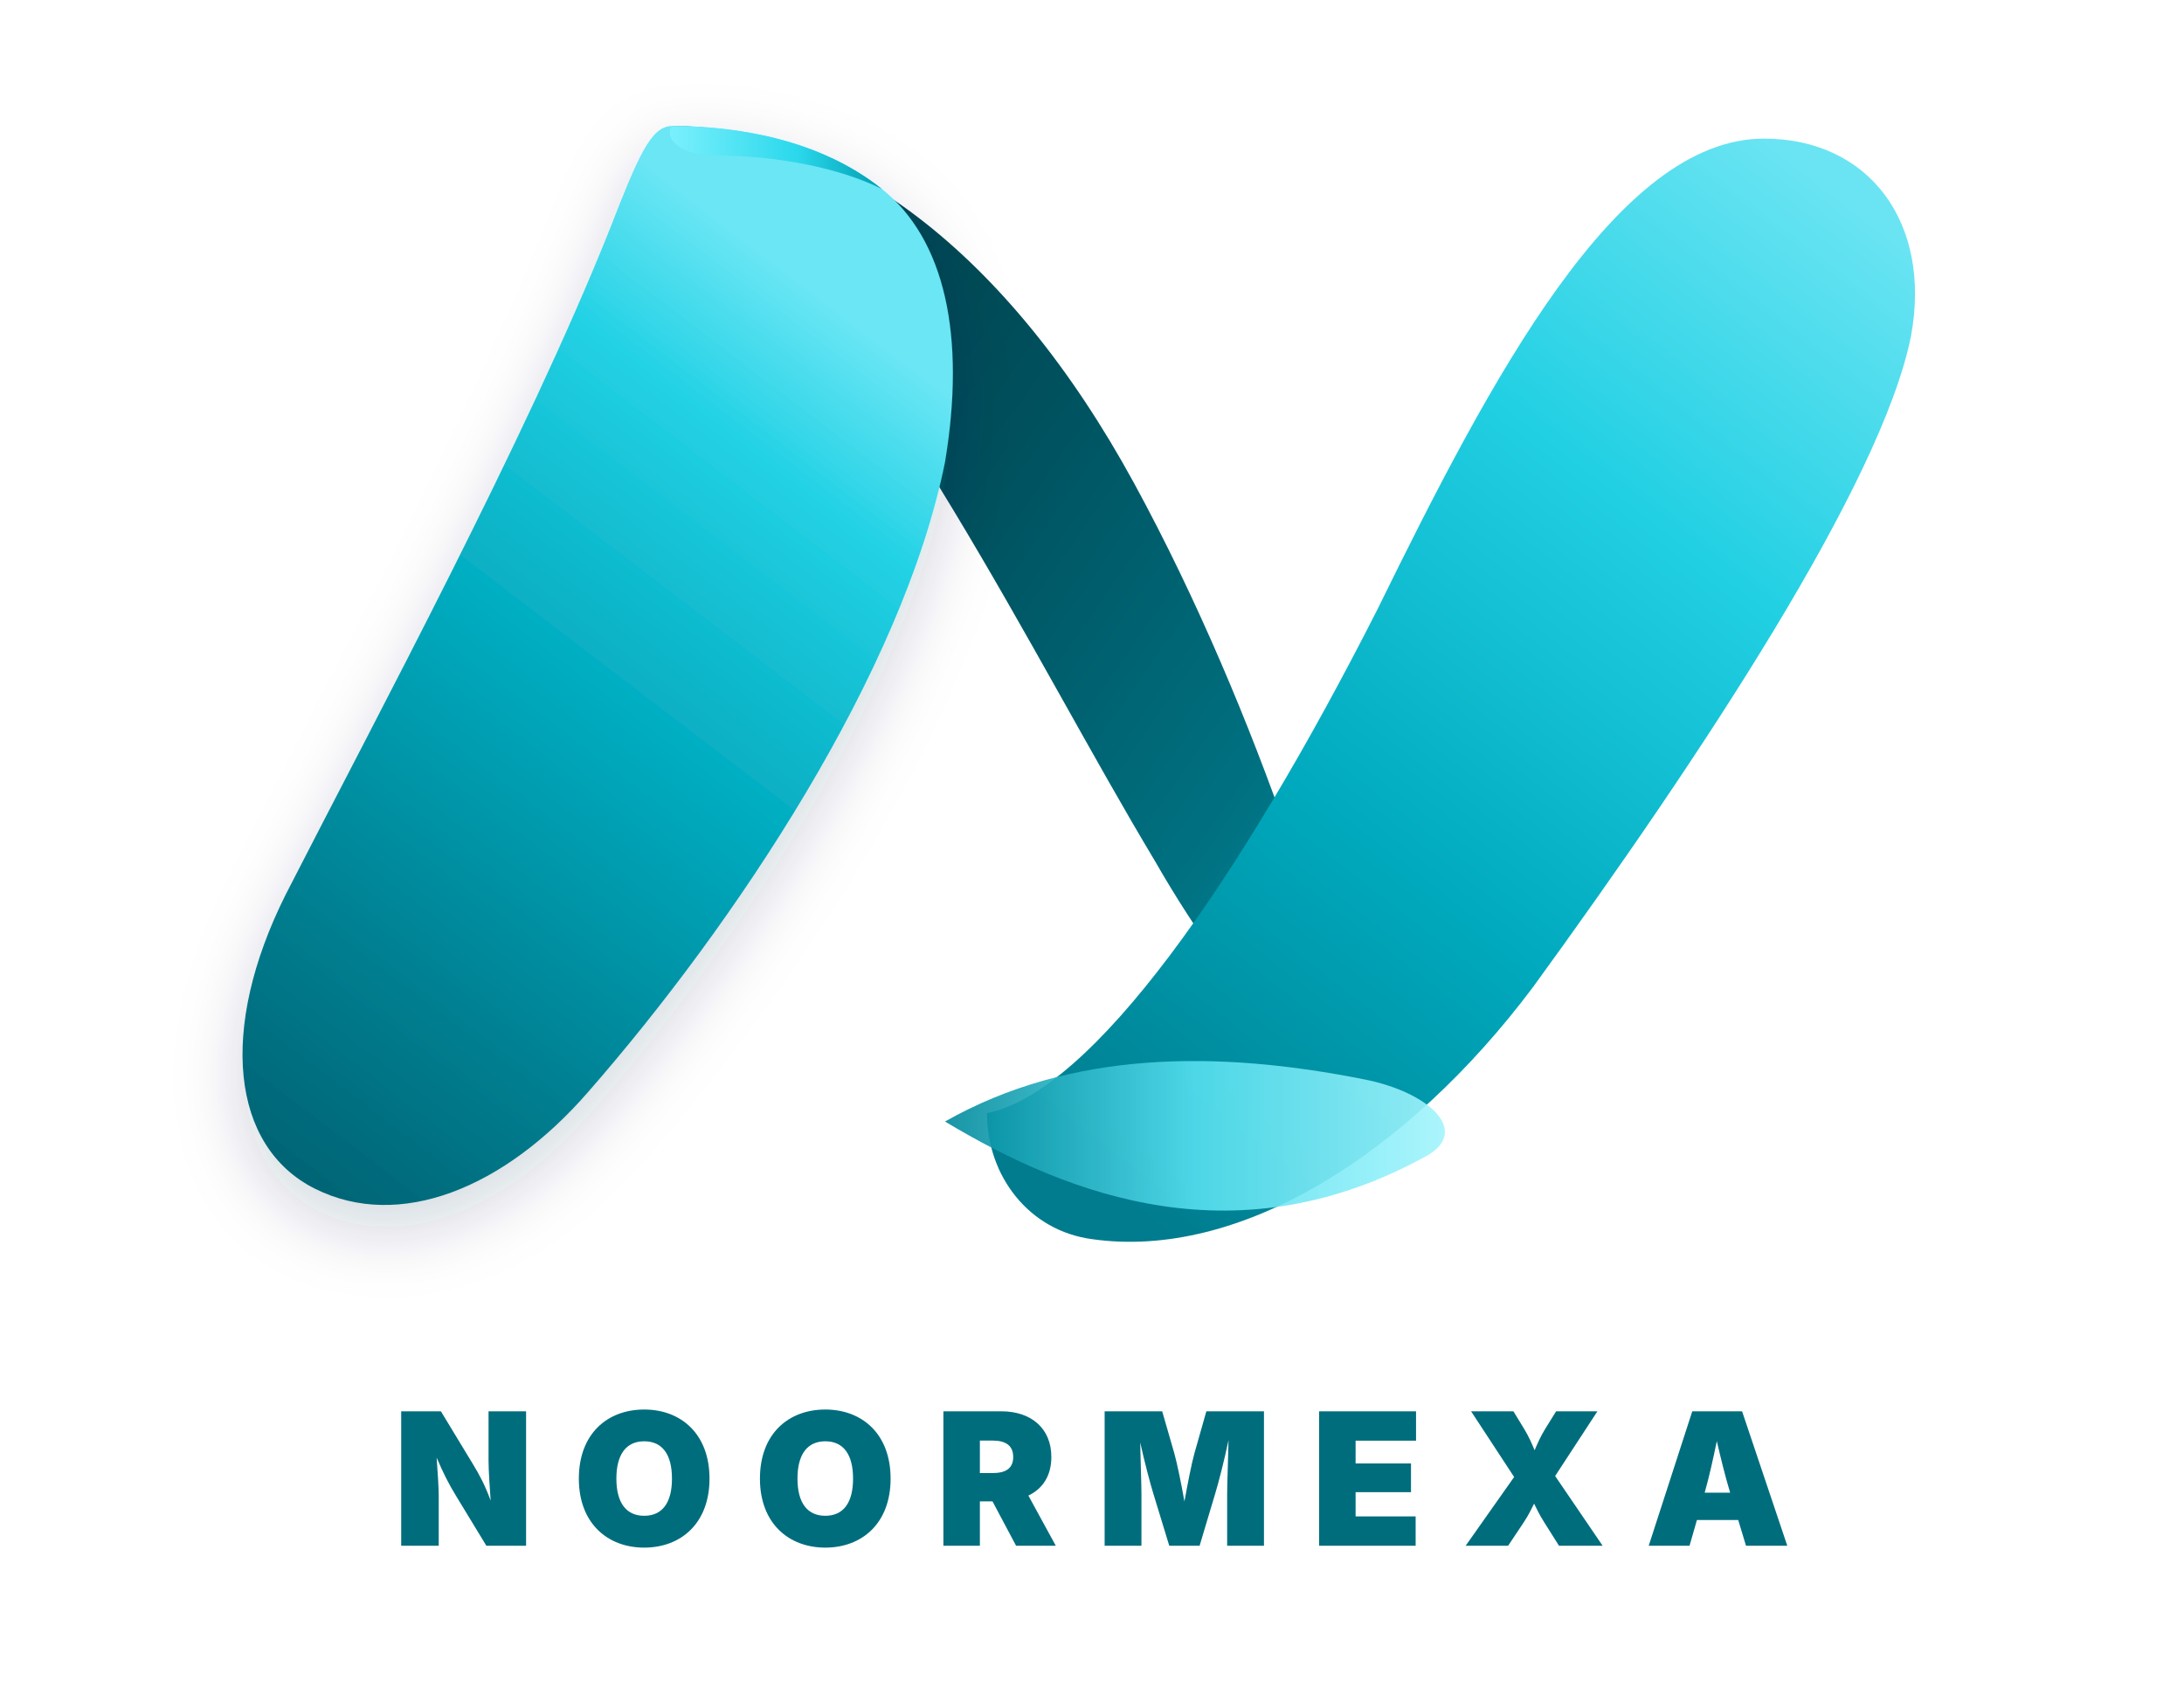
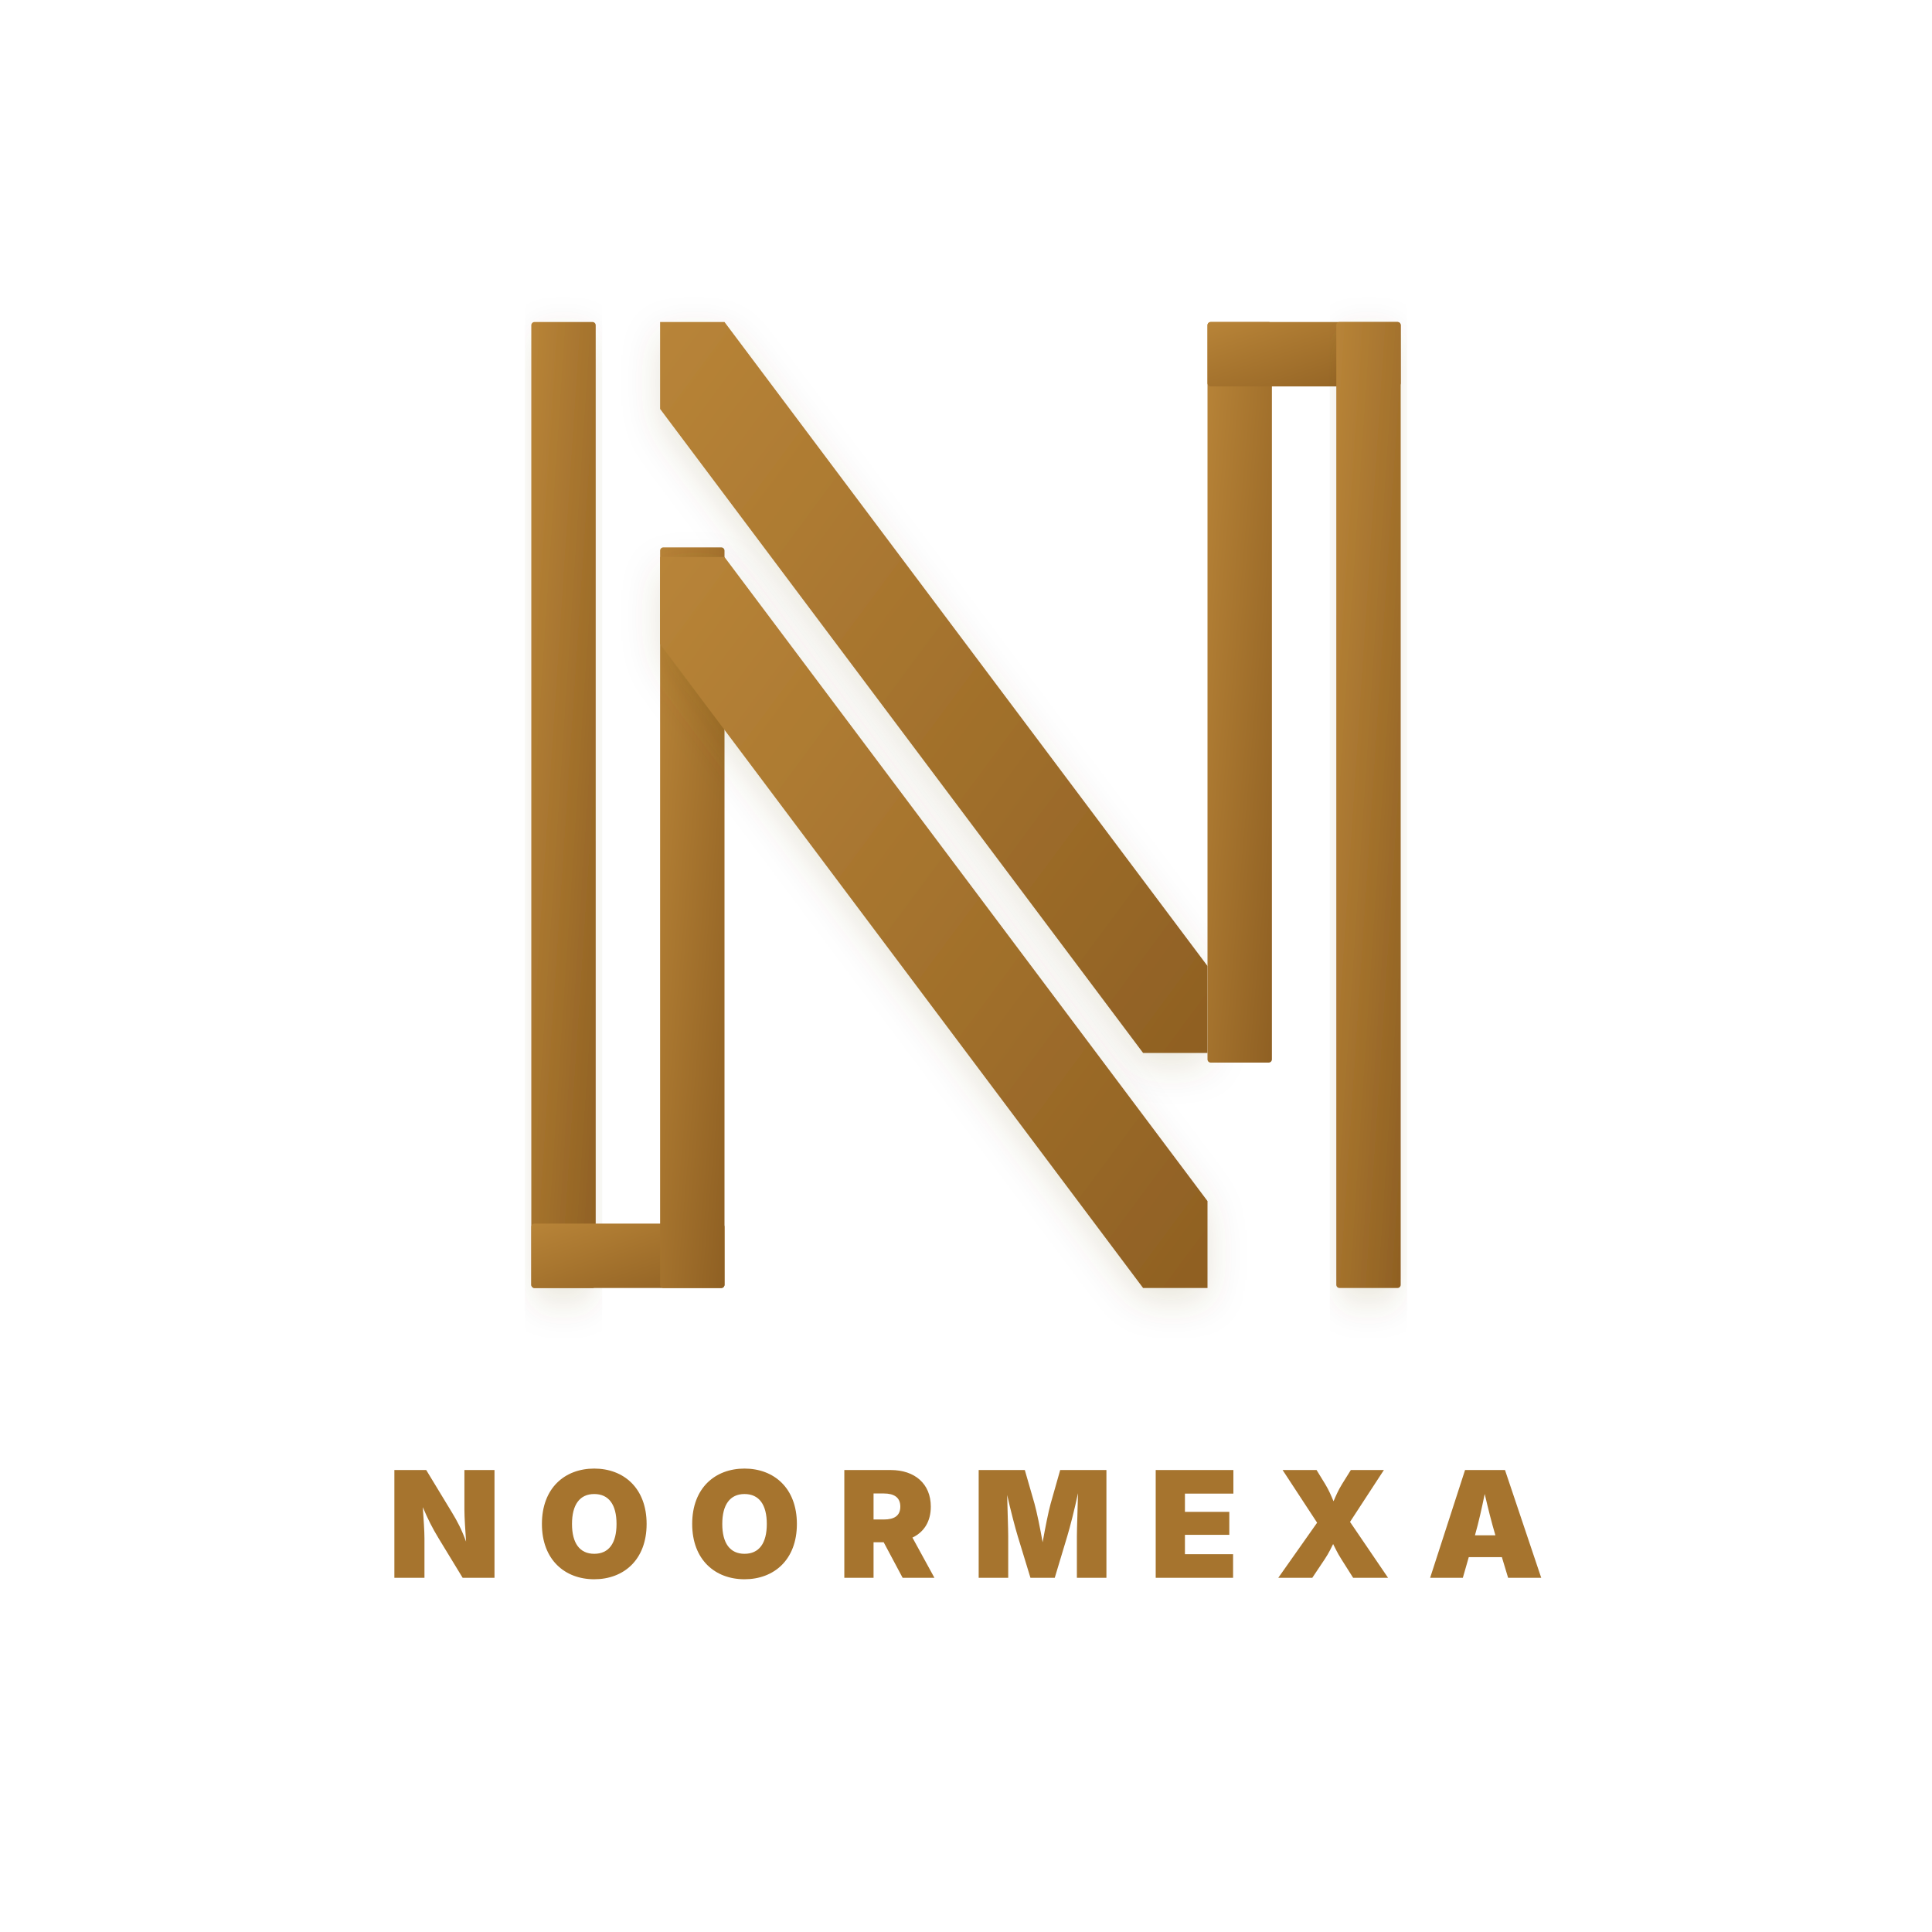
- <svg xmlns="http://www.w3.org/2000/svg" viewBox="0 0 520 400" width="520" height="400" fill="none" shape-rendering="geometricPrecision" text-rendering="geometricPrecision">
+ <svg xmlns="http://www.w3.org/2000/svg" viewBox="0 0 600 600" width="600" height="600" fill="none" shape-rendering="geometricPrecision" text-rendering="geometricPrecision">
  <defs>
-     <linearGradient id="nmx-grad-left" x1="0%" y1="100%" x2="50%" y2="0%">
-       <stop offset="0%" stop-color="#005e6e" />
-       <stop offset="25%" stop-color="#007e90" />
-       <stop offset="55%" stop-color="#00a8bc" />
-       <stop offset="85%" stop-color="#24d2e5" />
-       <stop offset="100%" stop-color="#6be6f5" />
+     <linearGradient id="nmx-gold-grad" x1="0%" y1="0%" x2="100%" y2="100%">
+       <stop offset="0%" stop-color="#B88438" />
+       <stop offset="45%" stop-color="#A6742E" />
+       <stop offset="100%" stop-color="#8F6023" />
    </linearGradient>
-     <linearGradient id="nmx-grad-crest" x1="0%" y1="0%" x2="100%" y2="0%">
-       <stop offset="0%" stop-color="#7bf0fd" />
-       <stop offset="60%" stop-color="#2bd8ec" />
-       <stop offset="100%" stop-color="#009eb0" />
-     </linearGradient>
-     <linearGradient id="nmx-grad-crease" x1="0%" y1="0%" x2="100%" y2="100%">
-       <stop offset="0%" stop-color="#003c46" />
-       <stop offset="40%" stop-color="#00505d" />
-       <stop offset="75%" stop-color="#007181" />
-       <stop offset="100%" stop-color="#0096a7" />
-     </linearGradient>
-     <linearGradient id="nmx-grad-right" x1="20%" y1="100%" x2="85%" y2="0%">
-       <stop offset="0%" stop-color="#007c8e" />
-       <stop offset="35%" stop-color="#00a9bd" />
-       <stop offset="70%" stop-color="#22d0e3" />
-       <stop offset="100%" stop-color="#6ae4f3" />
-     </linearGradient>
-     <linearGradient id="nmx-grad-wrap" x1="0%" y1="50%" x2="100%" y2="50%">
-       <stop offset="0%" stop-color="#008a9c" />
-       <stop offset="50%" stop-color="#55dfef" />
-       <stop offset="100%" stop-color="#a2f4fc" />
-     </linearGradient>
-     <filter id="nmx-shadow" x="-15%" y="-15%" width="130%" height="130%">
-       <feDropShadow dx="0" dy="6" stdDeviation="8" flood-color="#003743" flood-opacity="0.18" />
+     <filter id="nmx-gold-shadow" x="-10%" y="-10%" width="120%" height="120%">
+       <feDropShadow dx="0" dy="4" stdDeviation="6" flood-color="#6A4A1C" flood-opacity="0.15" />
    </filter>
  </defs>
-   <g id="noormexa-vector-mark" transform="translate(0, -5)">
-     <path d="M 160,35           C 200,35 240,65 270,120           C 300,175 320,240 325,270           C 320,270 295,245 275,210           C 245,160 215,95 160,35 Z" fill="url(#nmx-grad-crease)" />
-     <path d="M 235,270           C 260,265 295,215 328,150           C 355,95 385,38 420,38           C 445,38 460,58 455,85           C 448,120 405,185 365,240           C 335,280 295,305 260,300           C 245,298 235,285 235,270 Z" fill="url(#nmx-grad-right)" />
-     <path d="M 225,272           C 255,290 295,305 340,280           C 350,274 340,265 325,262           C 290,255 255,255 225,272 Z" fill="url(#nmx-grad-wrap)" opacity="0.9" />
-     <path d="M 160,35           C 175,35 195,38 210,50           C 225,62 230,85 225,115           C 215,165 175,225 140,265           C 120,288 95,298 75,288           C 55,278 52,250 68,218           C 90,175 125,110 145,60           C 152,42 155,35 160,35 Z" fill="url(#nmx-grad-left)" filter="url(#nmx-shadow)" />
-     <path d="M 160,35           C 175,35 195,38 210,50           C 200,45 185,42 170,42           C 162,42 158,38 160,35 Z" fill="url(#nmx-grad-crest)" />
+   <g id="noormexa-monogram" transform="translate(30, 20)">
+     <rect x="135" y="80" width="20" height="300" rx="1" fill="url(#nmx-gold-grad)" filter="url(#nmx-gold-shadow)" />
+     <rect x="135" y="360" width="60" height="20" rx="1" fill="url(#nmx-gold-grad)" />
+     <rect x="175" y="150" width="20" height="230" rx="1" fill="url(#nmx-gold-grad)" />
+     <polygon points="175,80 195,80 345,280 345,307 325,307 175,107" fill="url(#nmx-gold-grad)" filter="url(#nmx-gold-shadow)" />
+     <polygon points="175,153 195,153 345,353 345,380 325,380 175,180" fill="url(#nmx-gold-grad)" filter="url(#nmx-gold-shadow)" />
+     <rect x="345" y="80" width="20" height="230" rx="1" fill="url(#nmx-gold-grad)" />
+     <rect x="345" y="80" width="60" height="20" rx="1" fill="url(#nmx-gold-grad)" />
+     <rect x="385" y="80" width="20" height="300" rx="1" fill="url(#nmx-gold-grad)" filter="url(#nmx-gold-shadow)" />
  </g>
-   <text x="260" y="368" text-anchor="middle" fill="#006d7d" font-family="system-ui, -apple-system, 'Montserrat', 'Inter', 'Segoe UI', Arial, sans-serif" font-size="44" font-weight="900" letter-spacing="9px">NOORMEXA</text>
+   <text x="300" y="490" text-anchor="middle" fill="#A6742E" font-family="system-ui, -apple-system, 'Montserrat', 'Inter', 'Segoe UI', Arial, sans-serif" font-size="46" font-weight="900" letter-spacing="11px">NOORMEXA</text>
</svg>
